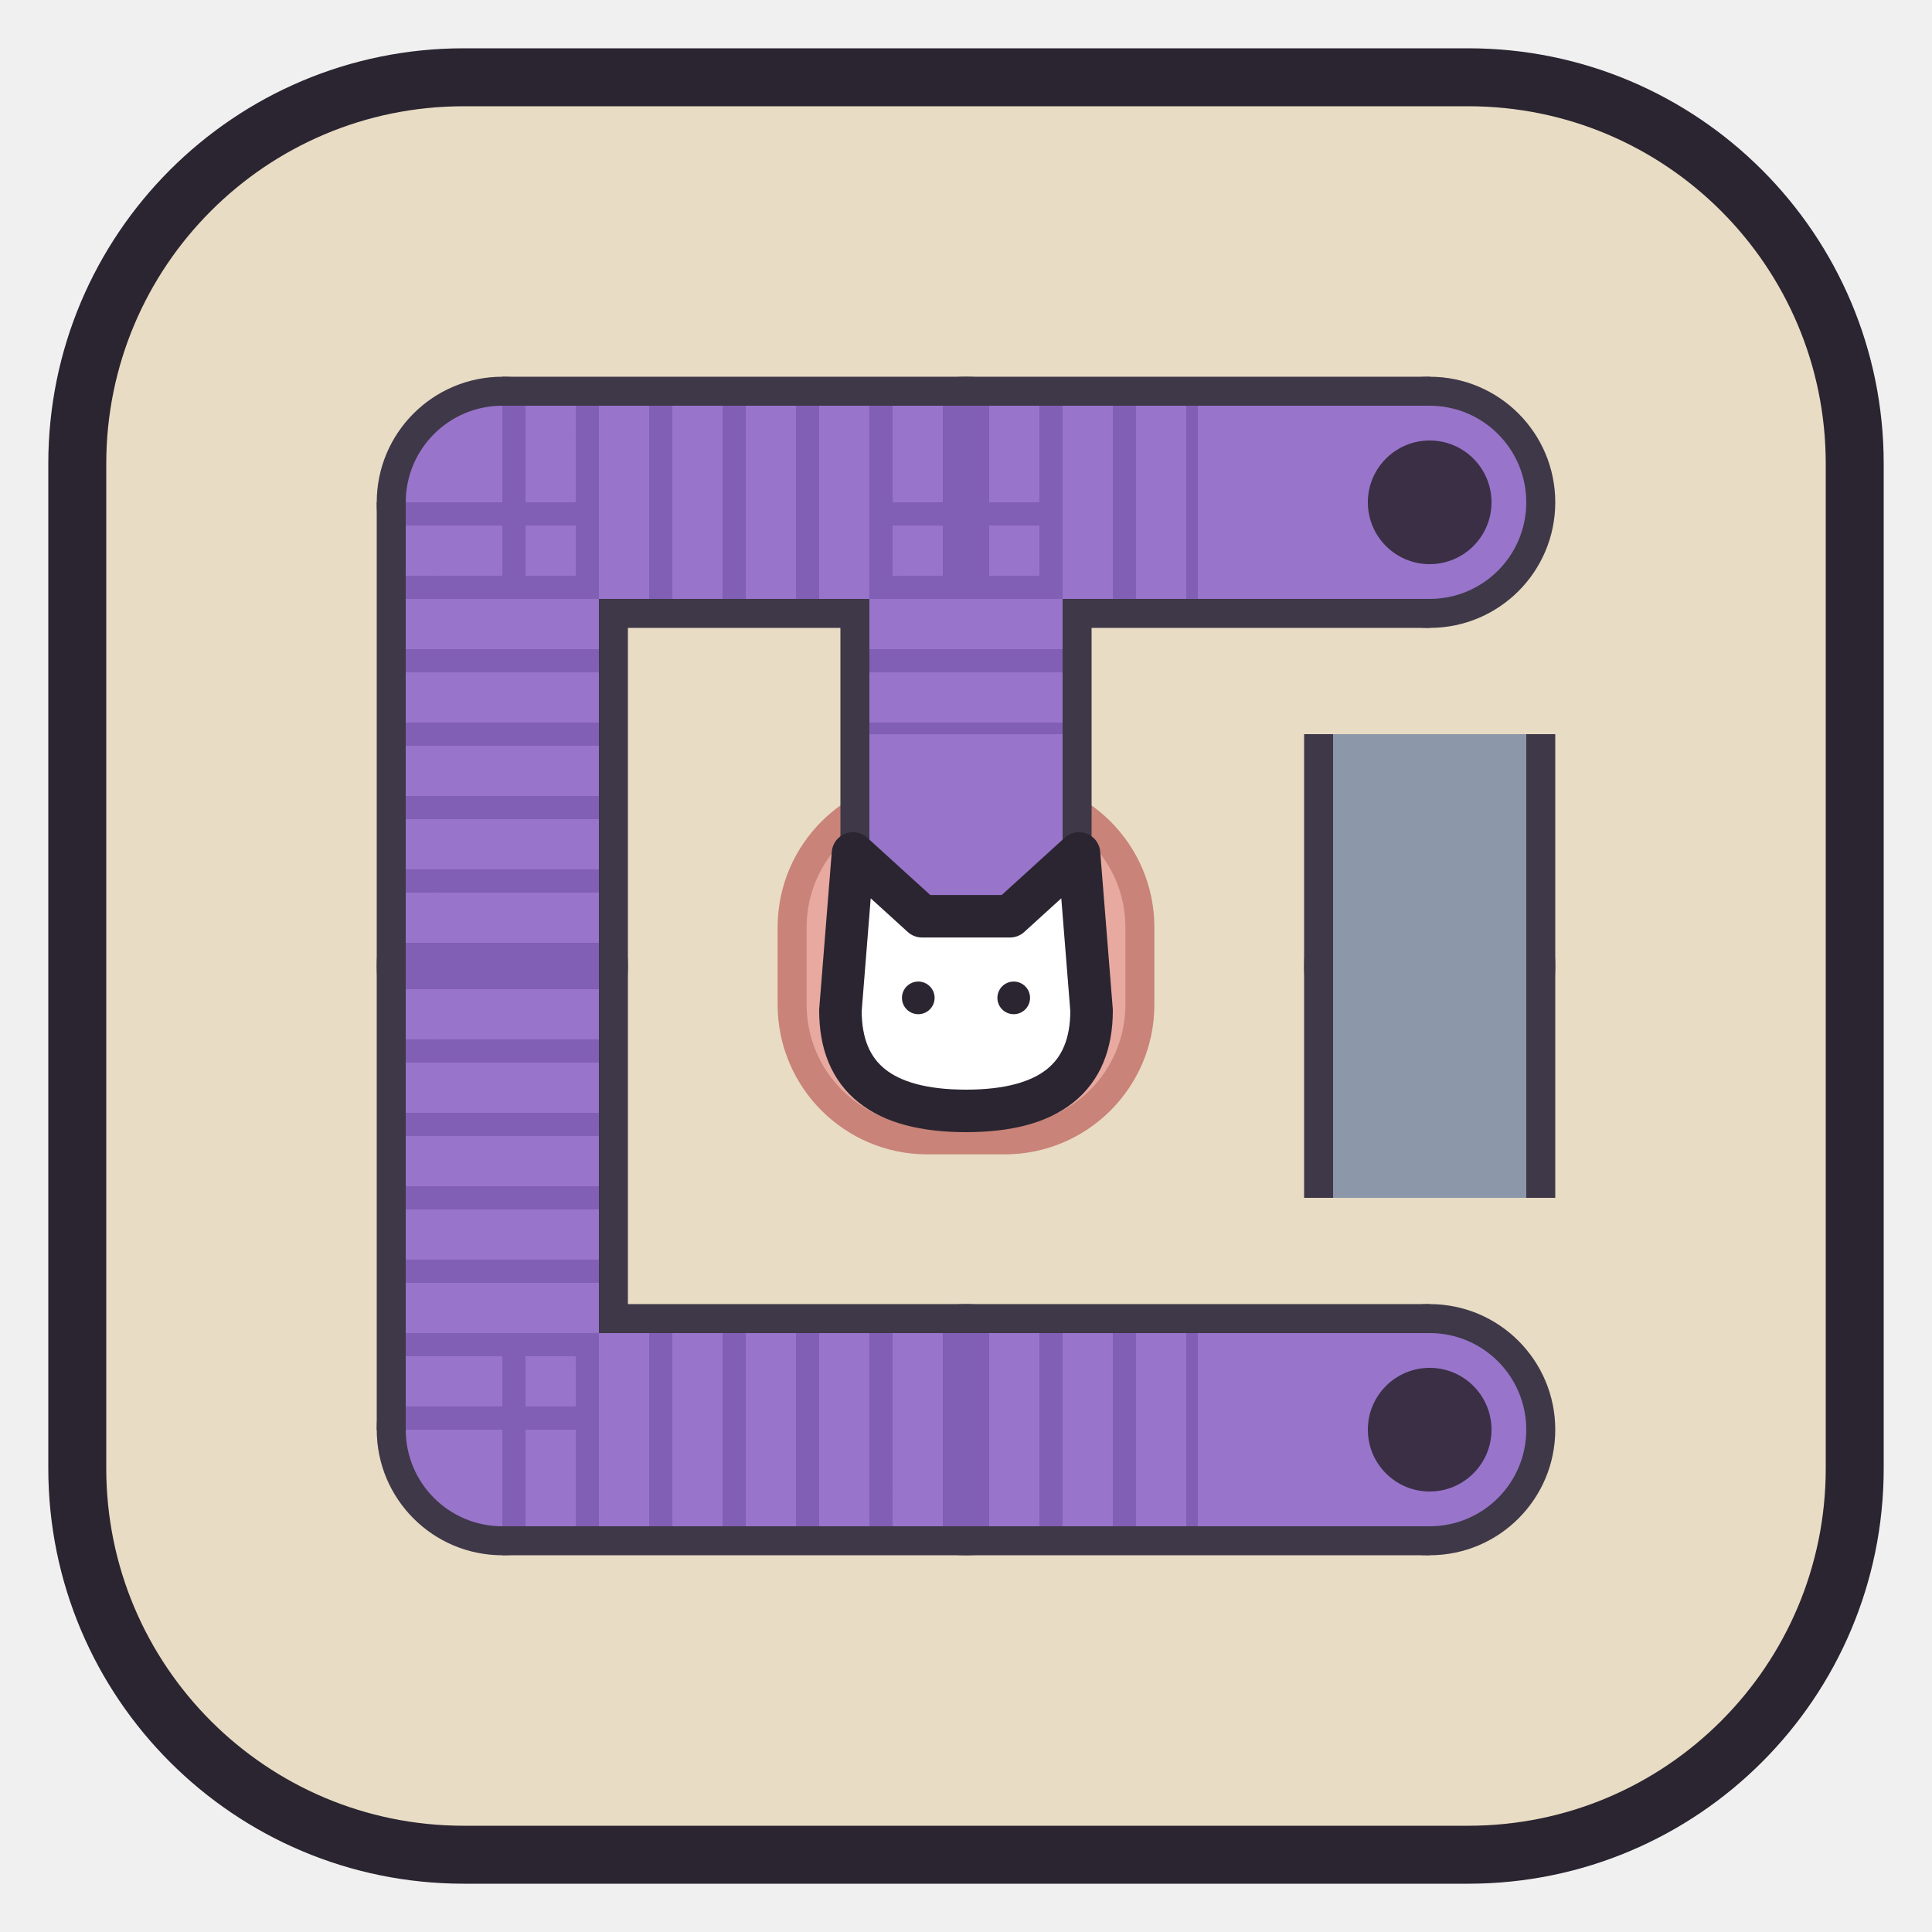
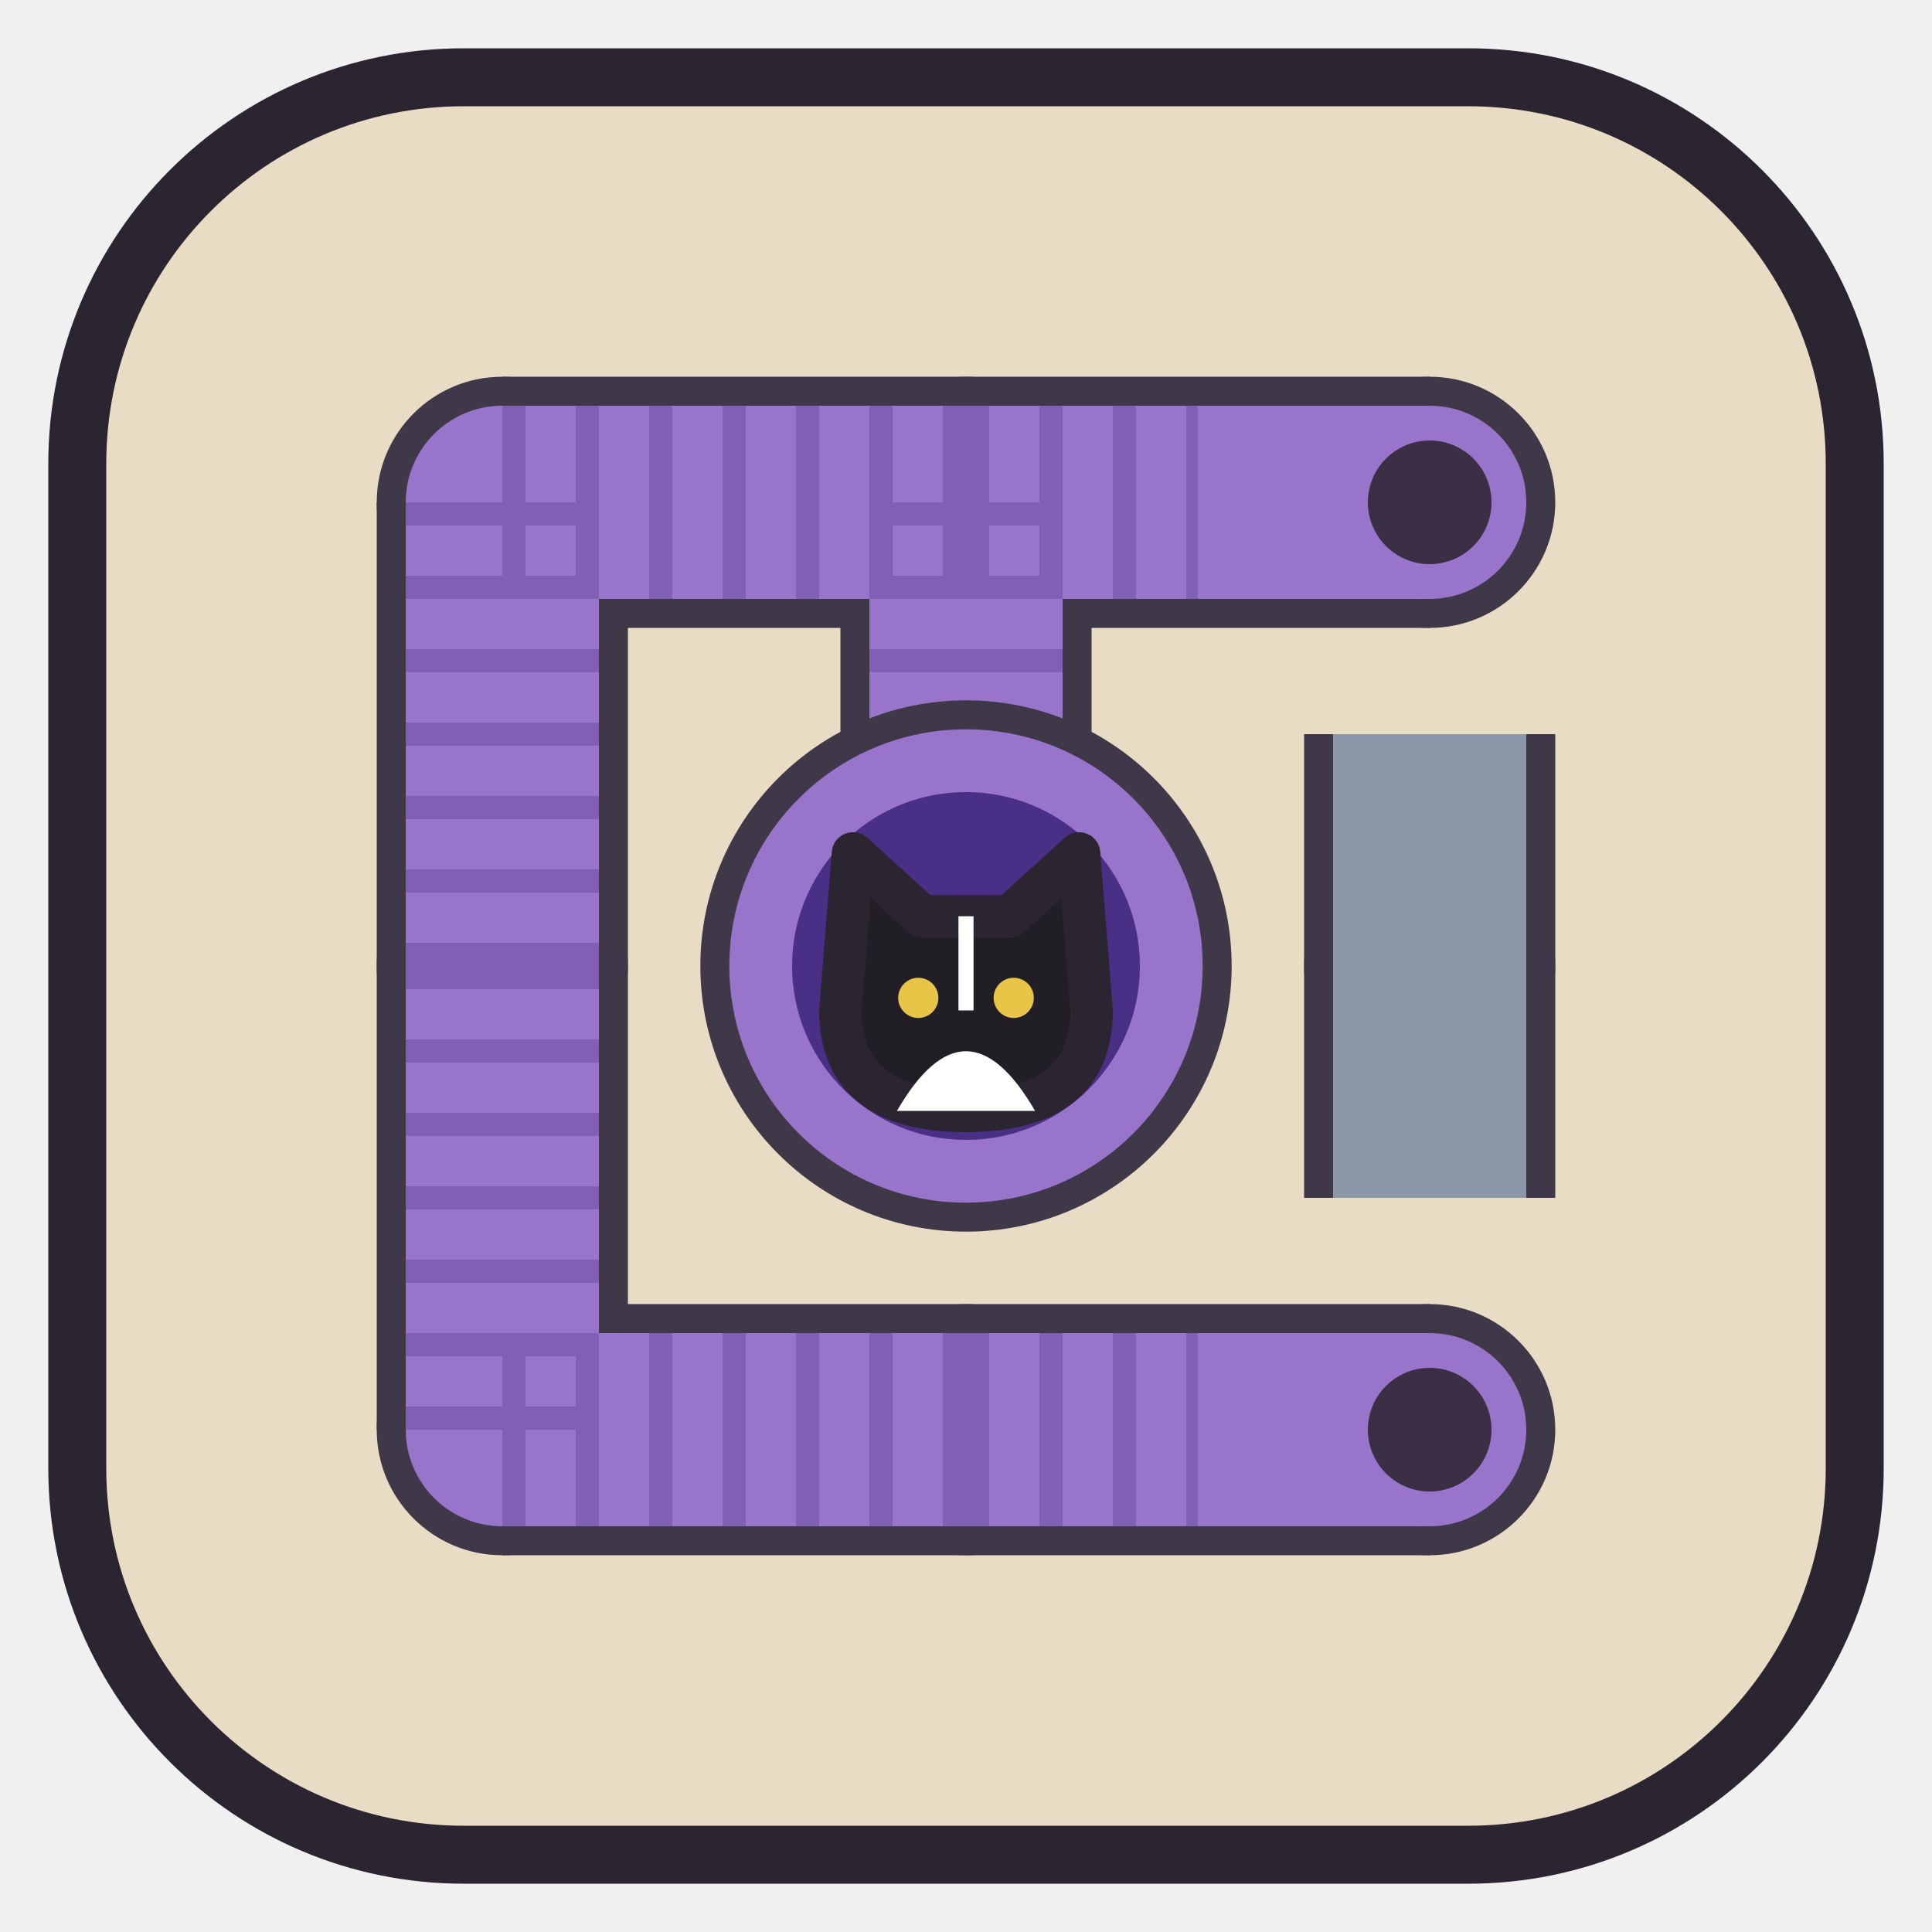
<svg xmlns="http://www.w3.org/2000/svg" viewBox="0 0 100 100">
  <rect x="4" y="4" width="92" height="92" rx="20" fill="#E8DCC4" stroke="#2A2530" stroke-width="3" />
-   <rect x="41" y="41" width="18" height="18" rx="7" fill="#E7A9A0" stroke="#C98378" stroke-width="1.5" />
  <circle cx="26.0" cy="26.0" r="6.5" fill="#3E3848" />
  <path d="M26.0 26.0L38.0 26.0M26.0 26.0L26.0 38.0" stroke="#3E3848" stroke-width="13" fill="none" />
  <circle cx="50.0" cy="26.0" r="6.5" fill="#3E3848" />
  <path d="M50.0 26.0L62.0 26.0M50.0 26.0L50.0 38.0M50.0 26.0L38.0 26.0" stroke="#3E3848" stroke-width="13" fill="none" />
  <circle cx="74.0" cy="26.0" r="6.5" fill="#3E3848" />
  <path d="M74.0 26.0L62.0 26.0" stroke="#3E3848" stroke-width="13" fill="none" />
  <circle cx="26.0" cy="50.0" r="6.5" fill="#3E3848" />
  <path d="M26.0 50.0L26.0 38.0M26.0 50.0L26.0 62.0" stroke="#3E3848" stroke-width="13" fill="none" />
  <circle cx="50.0" cy="50.0" r="6.5" fill="#3E3848" />
  <path d="M50.0 50.0L50.0 38.0" stroke="#3E3848" stroke-width="13" fill="none" />
  <circle cx="74.0" cy="50.0" r="6.5" fill="#3E3848" />
  <path d="M74.0 50.0L74.0 38.0M74.0 50.0L74.0 62.0" stroke="#3E3848" stroke-width="13" fill="none" />
  <circle cx="26.0" cy="74.0" r="6.5" fill="#3E3848" />
  <path d="M26.0 74.0L26.0 62.0M26.0 74.0L38.0 74.0" stroke="#3E3848" stroke-width="13" fill="none" />
  <circle cx="50.0" cy="74.0" r="6.5" fill="#3E3848" />
  <path d="M50.0 74.0L62.0 74.0M50.0 74.0L38.0 74.0" stroke="#3E3848" stroke-width="13" fill="none" />
  <circle cx="74.0" cy="74.0" r="6.5" fill="#3E3848" />
  <path d="M74.0 74.0L62.0 74.0" stroke="#3E3848" stroke-width="13" fill="none" />
  <path d="M26.0 26.0L38.0 26.0M26.0 26.0L26.0 38.0" stroke="#9874CA" stroke-width="10" fill="none" />
  <circle cx="26.0" cy="26.0" r="5" fill="#9874CA" />
  <path d="M50.0 26.0L62.0 26.0M50.0 26.0L50.0 38.0M50.0 26.0L38.0 26.0" stroke="#9874CA" stroke-width="10" fill="none" />
  <circle cx="50.0" cy="26.0" r="5" fill="#9874CA" />
  <path d="M74.0 26.0L62.0 26.0" stroke="#9874CA" stroke-width="10" fill="none" />
  <circle cx="74.0" cy="26.0" r="5" fill="#9874CA" />
  <circle cx="74.0" cy="26.0" r="3.2" fill="#3A2F45" />
  <path d="M26.0 50.0L26.0 38.0M26.0 50.0L26.0 62.0" stroke="#9874CA" stroke-width="10" fill="none" />
  <circle cx="26.0" cy="50.0" r="5" fill="#9874CA" />
  <path d="M50.0 50.0L50.0 38.0" stroke="#9874CA" stroke-width="10" fill="none" />
  <circle cx="50.0" cy="50.0" r="5" fill="#9874CA" />
  <path d="M74.0 50.0L74.0 38.0M74.0 50.0L74.0 62.0" stroke="#8C98AA" stroke-width="10" fill="none" />
  <circle cx="74.0" cy="50.0" r="5" fill="#8C98AA" />
  <path d="M26.0 74.0L26.0 62.0M26.0 74.0L38.0 74.0" stroke="#9874CA" stroke-width="10" fill="none" />
  <circle cx="26.0" cy="74.0" r="5" fill="#9874CA" />
  <path d="M50.0 74.0L62.0 74.0M50.0 74.0L38.0 74.0" stroke="#9874CA" stroke-width="10" fill="none" />
  <circle cx="50.0" cy="74.0" r="5" fill="#9874CA" />
  <path d="M74.0 74.0L62.0 74.0" stroke="#9874CA" stroke-width="10" fill="none" />
  <circle cx="74.0" cy="74.0" r="5" fill="#9874CA" />
  <circle cx="74.0" cy="74.0" r="3.2" fill="#3A2F45" />
  <path d="M26.0 26.0L38.0 26.0M26.0 26.0L26.0 38.0" stroke="#7C5AB0" stroke-width="10" stroke-dasharray="1.2 2.6" fill="none" opacity=".8" />
  <path d="M50.0 26.0L62.0 26.0M50.0 26.0L50.0 38.0M50.0 26.0L38.0 26.0" stroke="#7C5AB0" stroke-width="10" stroke-dasharray="1.2 2.6" fill="none" opacity=".8" />
  <path d="M26.0 50.0L26.0 38.0M26.0 50.0L26.0 62.0" stroke="#7C5AB0" stroke-width="10" stroke-dasharray="1.2 2.6" fill="none" opacity=".8" />
  <path d="M26.0 74.0L26.0 62.0M26.0 74.0L38.0 74.0" stroke="#7C5AB0" stroke-width="10" stroke-dasharray="1.2 2.6" fill="none" opacity=".8" />
  <path d="M50.0 74.0L62.0 74.0M50.0 74.0L38.0 74.0" stroke="#7C5AB0" stroke-width="10" stroke-dasharray="1.2 2.6" fill="none" opacity=".8" />
-   <path d="M43.5 52.3L44.15 44.175L47.725 47.425L52.275 47.425L55.85 44.175L56.5 52.3Q56.5 57.5 50.0 57.5Q43.5 57.5 43.5 52.3Z" fill="#fff" stroke="#2A2530" stroke-width="2.2" stroke-linejoin="round" />
-   <circle cx="47.53" cy="51.65" r="0.845" fill="#2A2530" />
-   <circle cx="52.47" cy="51.65" r="0.845" fill="#2A2530" />
+   <circle cx="50.0" cy="50.0" r="11" fill="#4A2F86" stroke="#9874CA" stroke-width="4" />
+   <circle cx="50.0" cy="50.0" r="13" fill="none" stroke="#3E3848" stroke-width="1.5" />
+   <path d="M43.5 52.3L44.15 44.175L47.725 47.425L52.275 47.425L55.85 44.175L56.5 52.3Q56.5 57.5 50.0 57.5Q43.5 57.5 43.5 52.3Z" fill="#221E26" stroke="#2A2530" stroke-width="2.2" stroke-linejoin="round" />
+   <path d="M46.425 57.5Q50.0 51.325 53.575 57.5Z" fill="#fff" />
+   <path d="M50.0 47.425L50.0 52.3" stroke="#fff" stroke-width="0.78" />
+   <circle cx="47.53" cy="51.65" r="1.04" fill="#E8C547" />
+   <circle cx="52.47" cy="51.65" r="1.04" fill="#E8C547" />
</svg>
